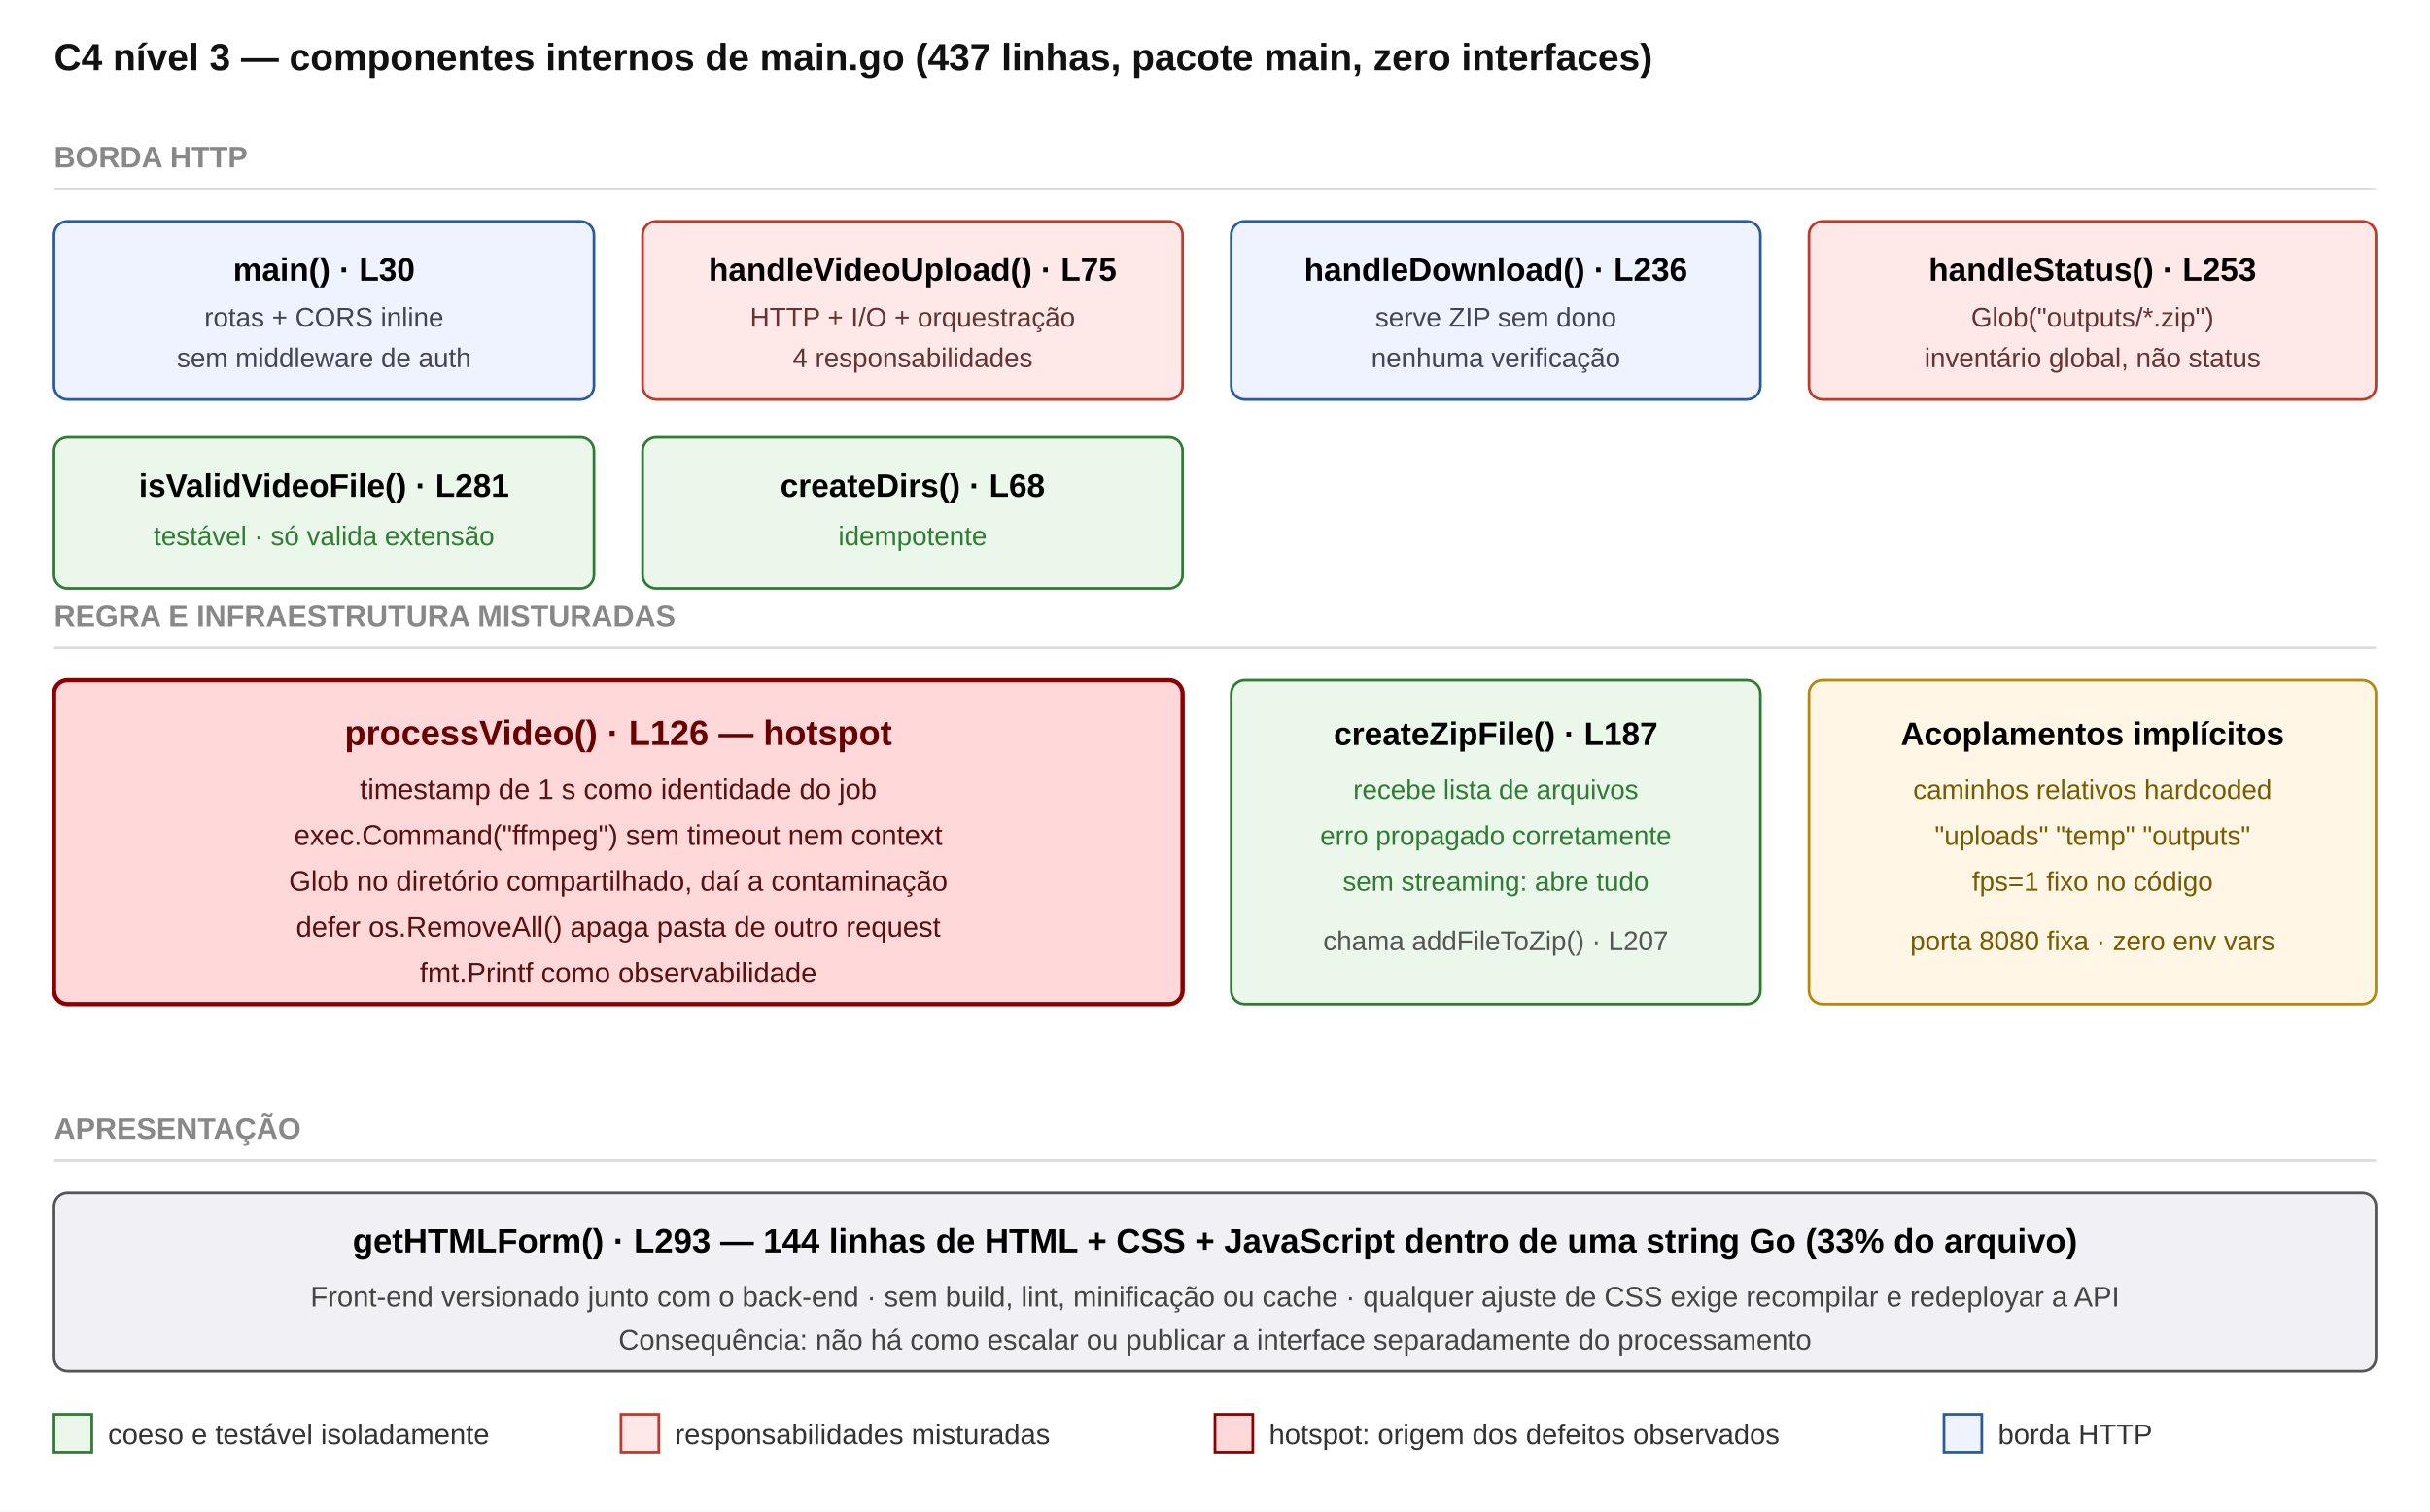
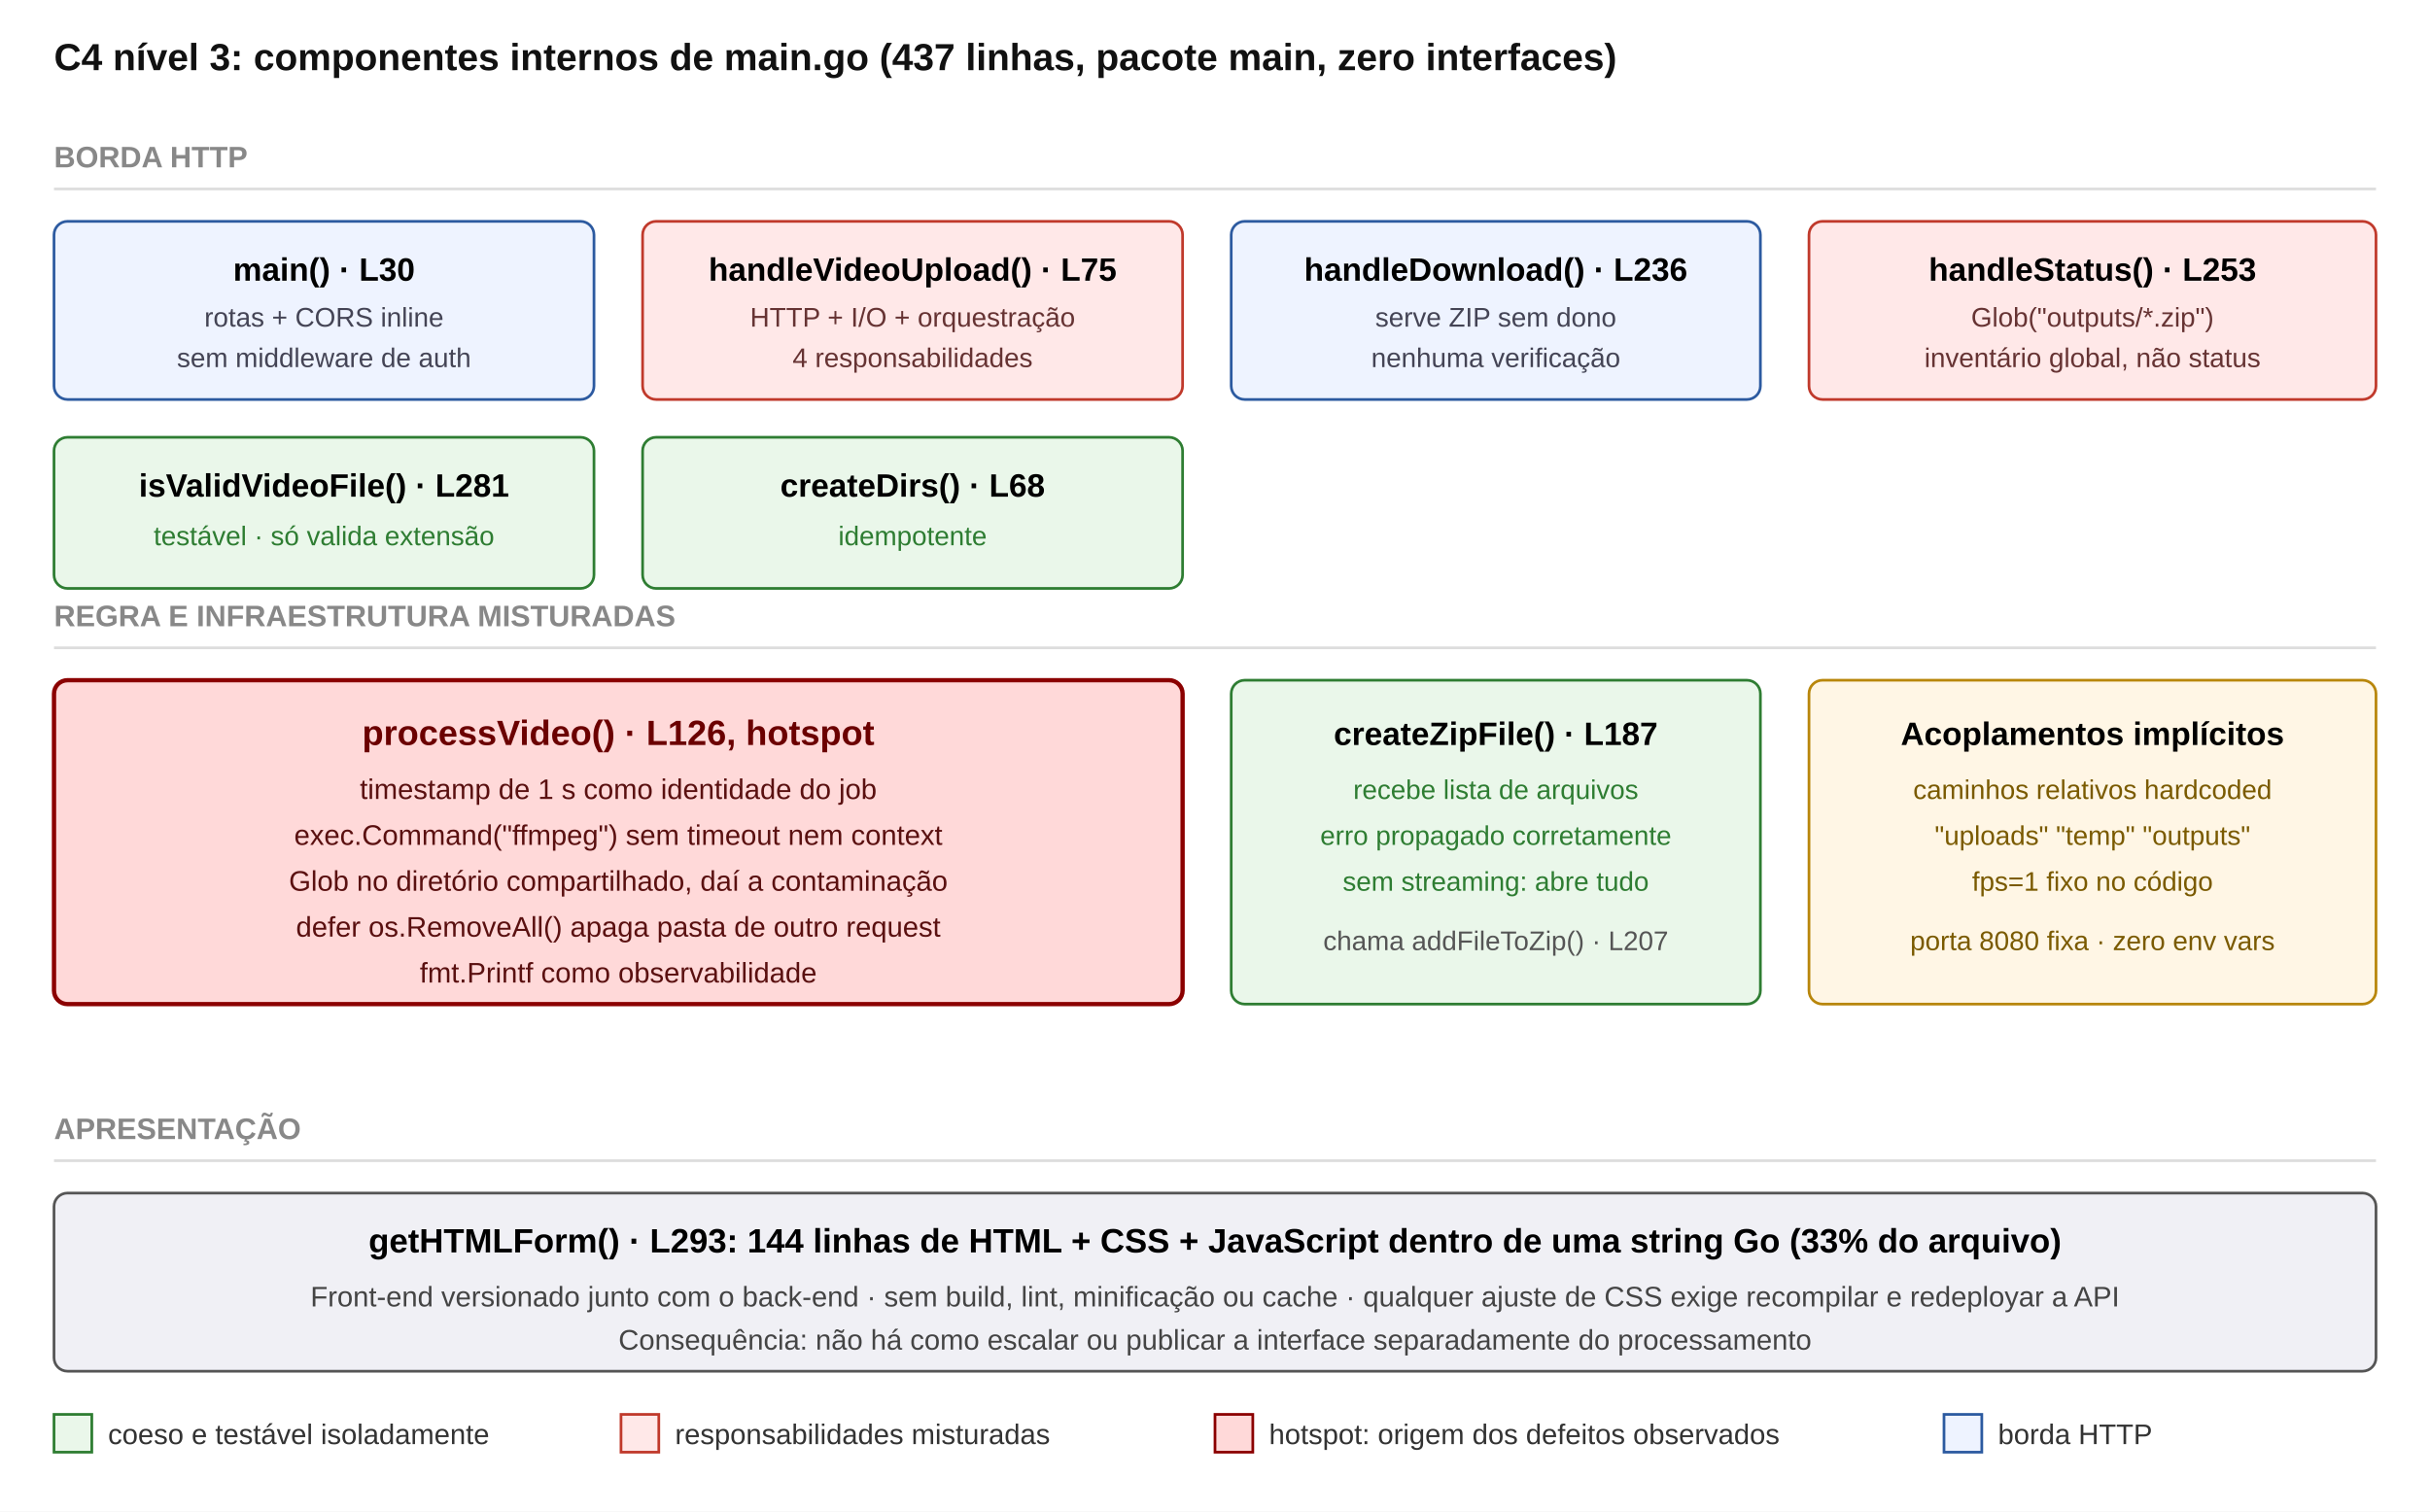
<svg xmlns="http://www.w3.org/2000/svg" viewBox="0 0 900 560" width="900" height="560" font-family="Segoe UI, Calibri, Arial, sans-serif">
  <rect width="900" height="560" fill="#ffffff" />
-   <text x="20" y="26" font-size="14" font-weight="700" fill="#111">C4 nível 3 — componentes internos de main.go (437 linhas, pacote main, zero interfaces)</text>
+   <text x="20" y="26" font-size="14" font-weight="700" fill="#111">C4 nível 3: componentes internos de main.go (437 linhas, pacote main, zero interfaces)</text>
  <text x="20" y="62" font-size="11" font-weight="700" fill="#888">BORDA HTTP</text>
  <line x1="20" y1="70" x2="880" y2="70" stroke="#ddd" />
  <text x="20" y="232" font-size="11" font-weight="700" fill="#888">REGRA E INFRAESTRUTURA MISTURADAS</text>
  <line x1="20" y1="240" x2="880" y2="240" stroke="#ddd" />
  <text x="20" y="422" font-size="11" font-weight="700" fill="#888">APRESENTAÇÃO</text>
  <line x1="20" y1="430" x2="880" y2="430" stroke="#ddd" />
  <rect x="20" y="82" width="200" height="66" rx="5" fill="#eef3ff" stroke="#2c5aa0" />
  <text x="120" y="104" font-size="12" font-weight="600" text-anchor="middle">main() · L30</text>
  <text x="120" y="121" font-size="10" text-anchor="middle" fill="#445">rotas + CORS inline</text>
  <text x="120" y="136" font-size="10" text-anchor="middle" fill="#445">sem middleware de auth</text>
  <rect x="238" y="82" width="200" height="66" rx="5" fill="#ffe8e8" stroke="#c0392b" />
  <text x="338" y="104" font-size="12" font-weight="600" text-anchor="middle">handleVideoUpload() · L75</text>
  <text x="338" y="121" font-size="10" text-anchor="middle" fill="#633">HTTP + I/O + orquestração</text>
  <text x="338" y="136" font-size="10" text-anchor="middle" fill="#633">4 responsabilidades</text>
  <rect x="456" y="82" width="196" height="66" rx="5" fill="#eef3ff" stroke="#2c5aa0" />
  <text x="554" y="104" font-size="12" font-weight="600" text-anchor="middle">handleDownload() · L236</text>
  <text x="554" y="121" font-size="10" text-anchor="middle" fill="#445">serve ZIP sem dono</text>
  <text x="554" y="136" font-size="10" text-anchor="middle" fill="#445">nenhuma verificação</text>
  <rect x="670" y="82" width="210" height="66" rx="5" fill="#ffe8e8" stroke="#c0392b" />
  <text x="775" y="104" font-size="12" font-weight="600" text-anchor="middle">handleStatus() · L253</text>
  <text x="775" y="121" font-size="10" text-anchor="middle" fill="#633">Glob("outputs/*.zip")</text>
  <text x="775" y="136" font-size="10" text-anchor="middle" fill="#633">inventário global, não status</text>
  <rect x="20" y="162" width="200" height="56" rx="5" fill="#eaf7ea" stroke="#2e7d32" />
  <text x="120" y="184" font-size="12" font-weight="600" text-anchor="middle">isValidVideoFile() · L281</text>
  <text x="120" y="202" font-size="10" text-anchor="middle" fill="#2e7d32">testável · só valida extensão</text>
  <rect x="238" y="162" width="200" height="56" rx="5" fill="#eaf7ea" stroke="#2e7d32" />
  <text x="338" y="184" font-size="12" font-weight="600" text-anchor="middle">createDirs() · L68</text>
  <text x="338" y="202" font-size="10" text-anchor="middle" fill="#2e7d32">idempotente</text>
  <rect x="20" y="252" width="418" height="120" rx="5" fill="#ffd9d9" stroke="#8b0000" stroke-width="1.6" />
-   <text x="229" y="276" font-size="13" font-weight="700" text-anchor="middle" fill="#6b0000">processVideo() · L126 — hotspot</text>
+   <text x="229" y="276" font-size="13" font-weight="700" text-anchor="middle" fill="#6b0000">processVideo() · L126, hotspot</text>
  <text x="229" y="296" font-size="10.5" text-anchor="middle" fill="#5a1010">timestamp de 1 s como identidade do job</text>
  <text x="229" y="313" font-size="10.5" text-anchor="middle" fill="#5a1010">exec.Command("ffmpeg") sem timeout nem context</text>
  <text x="229" y="330" font-size="10.5" text-anchor="middle" fill="#5a1010">Glob no diretório compartilhado, daí a contaminação</text>
  <text x="229" y="347" font-size="10.5" text-anchor="middle" fill="#5a1010">defer os.RemoveAll() apaga pasta de outro request</text>
  <text x="229" y="364" font-size="10.5" text-anchor="middle" fill="#5a1010">fmt.Printf como observabilidade</text>
  <rect x="456" y="252" width="196" height="120" rx="5" fill="#eaf7ea" stroke="#2e7d32" />
  <text x="554" y="276" font-size="12" font-weight="600" text-anchor="middle">createZipFile() · L187</text>
  <text x="554" y="296" font-size="10" text-anchor="middle" fill="#2e7d32">recebe lista de arquivos</text>
  <text x="554" y="313" font-size="10" text-anchor="middle" fill="#2e7d32">erro propagado corretamente</text>
  <text x="554" y="330" font-size="10" text-anchor="middle" fill="#2e7d32">sem streaming: abre tudo</text>
  <text x="554" y="352" font-size="10" text-anchor="middle" fill="#555">chama addFileToZip() · L207</text>
  <rect x="670" y="252" width="210" height="120" rx="5" fill="#fff6e5" stroke="#b8860b" />
  <text x="775" y="276" font-size="12" font-weight="600" text-anchor="middle">Acoplamentos implícitos</text>
  <text x="775" y="296" font-size="10" text-anchor="middle" fill="#7a5a00">caminhos relativos hardcoded</text>
  <text x="775" y="313" font-size="10" text-anchor="middle" fill="#7a5a00">"uploads" "temp" "outputs"</text>
  <text x="775" y="330" font-size="10" text-anchor="middle" fill="#7a5a00">fps=1 fixo no código</text>
  <text x="775" y="352" font-size="10" text-anchor="middle" fill="#7a5a00">porta 8080 fixa · zero env vars</text>
  <rect x="20" y="442" width="860" height="66" rx="5" fill="#f0f0f5" stroke="#555" />
-   <text x="450" y="464" font-size="12.5" font-weight="600" text-anchor="middle">getHTMLForm() · L293 — 144 linhas de HTML + CSS + JavaScript dentro de uma string Go (33% do arquivo)</text>
+   <text x="450" y="464" font-size="12.5" font-weight="600" text-anchor="middle">getHTMLForm() · L293: 144 linhas de HTML + CSS + JavaScript dentro de uma string Go (33% do arquivo)</text>
  <text x="450" y="484" font-size="10.5" text-anchor="middle" fill="#444">Front-end versionado junto com o back-end · sem build, lint, minificação ou cache · qualquer ajuste de CSS exige recompilar e redeployar a API</text>
  <text x="450" y="500" font-size="10.5" text-anchor="middle" fill="#444">Consequência: não há como escalar ou publicar a interface separadamente do processamento</text>
  <rect x="20" y="524" width="14" height="14" fill="#eaf7ea" stroke="#2e7d32" />
  <text x="40" y="535" font-size="10.5" fill="#333">coeso e testável isoladamente</text>
  <rect x="230" y="524" width="14" height="14" fill="#ffe8e8" stroke="#c0392b" />
  <text x="250" y="535" font-size="10.5" fill="#333">responsabilidades misturadas</text>
  <rect x="450" y="524" width="14" height="14" fill="#ffd9d9" stroke="#8b0000" />
  <text x="470" y="535" font-size="10.5" fill="#333">hotspot: origem dos defeitos observados</text>
  <rect x="720" y="524" width="14" height="14" fill="#eef3ff" stroke="#2c5aa0" />
  <text x="740" y="535" font-size="10.5" fill="#333">borda HTTP</text>
</svg>
